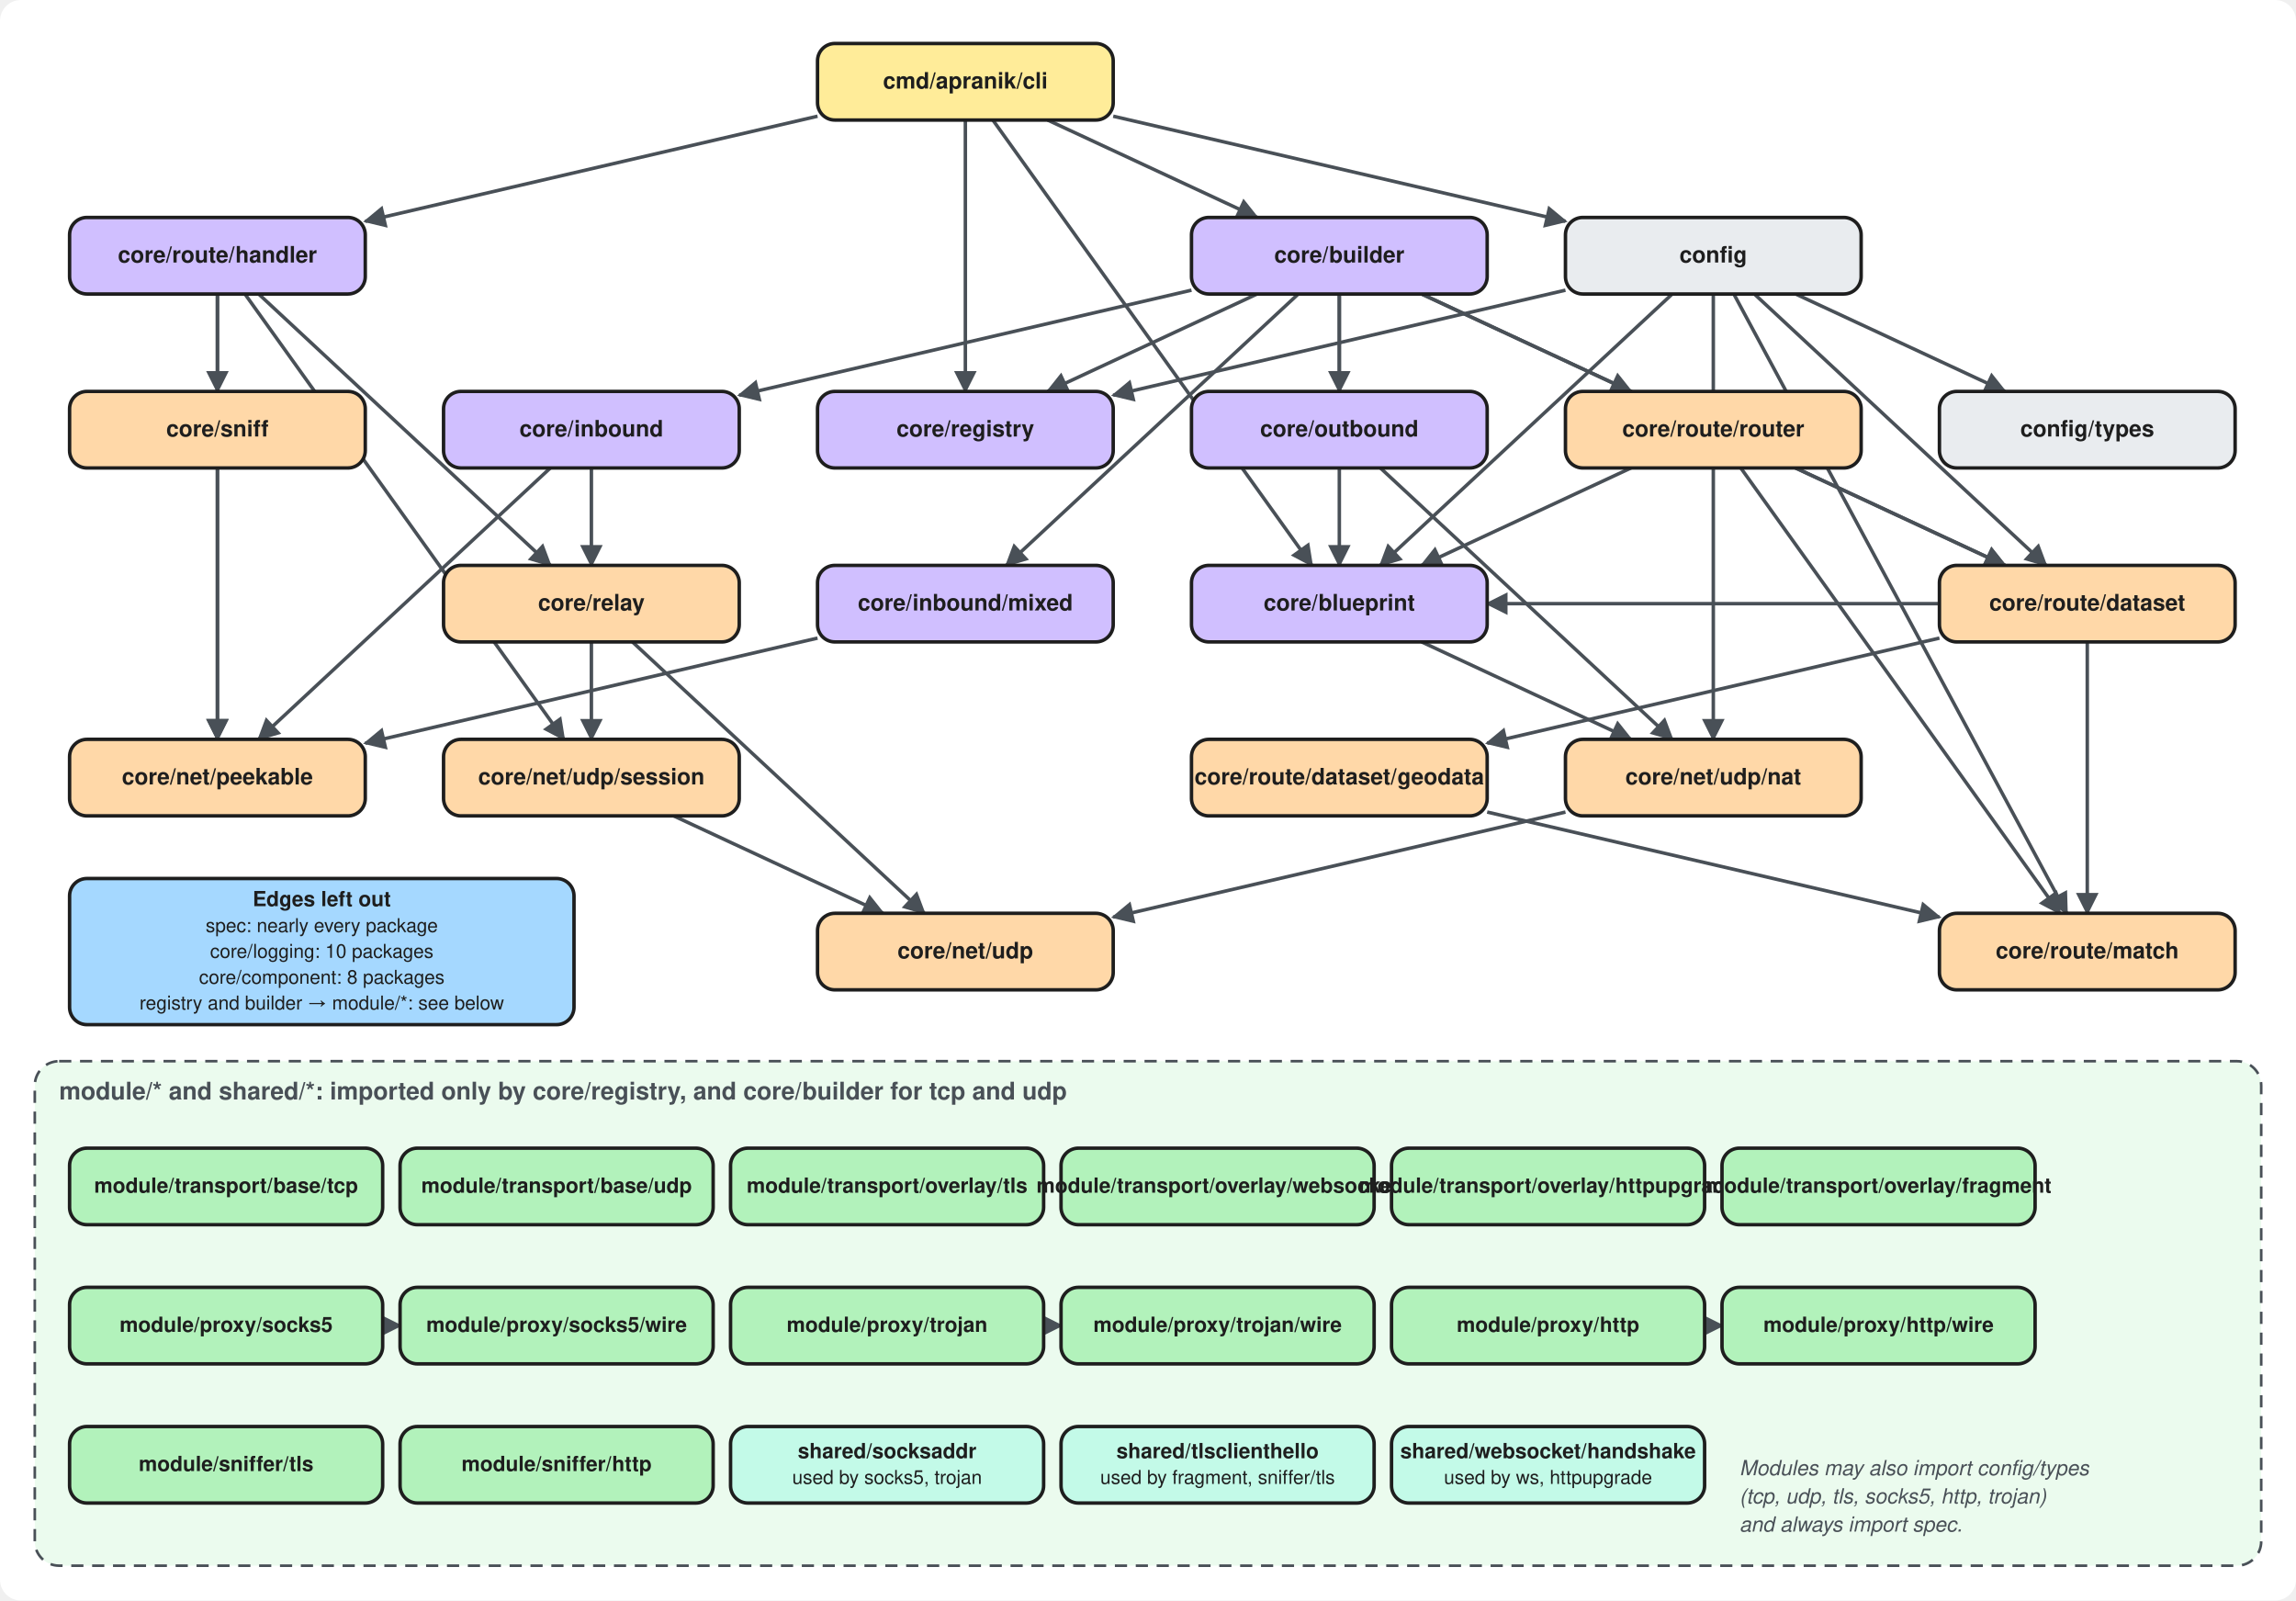
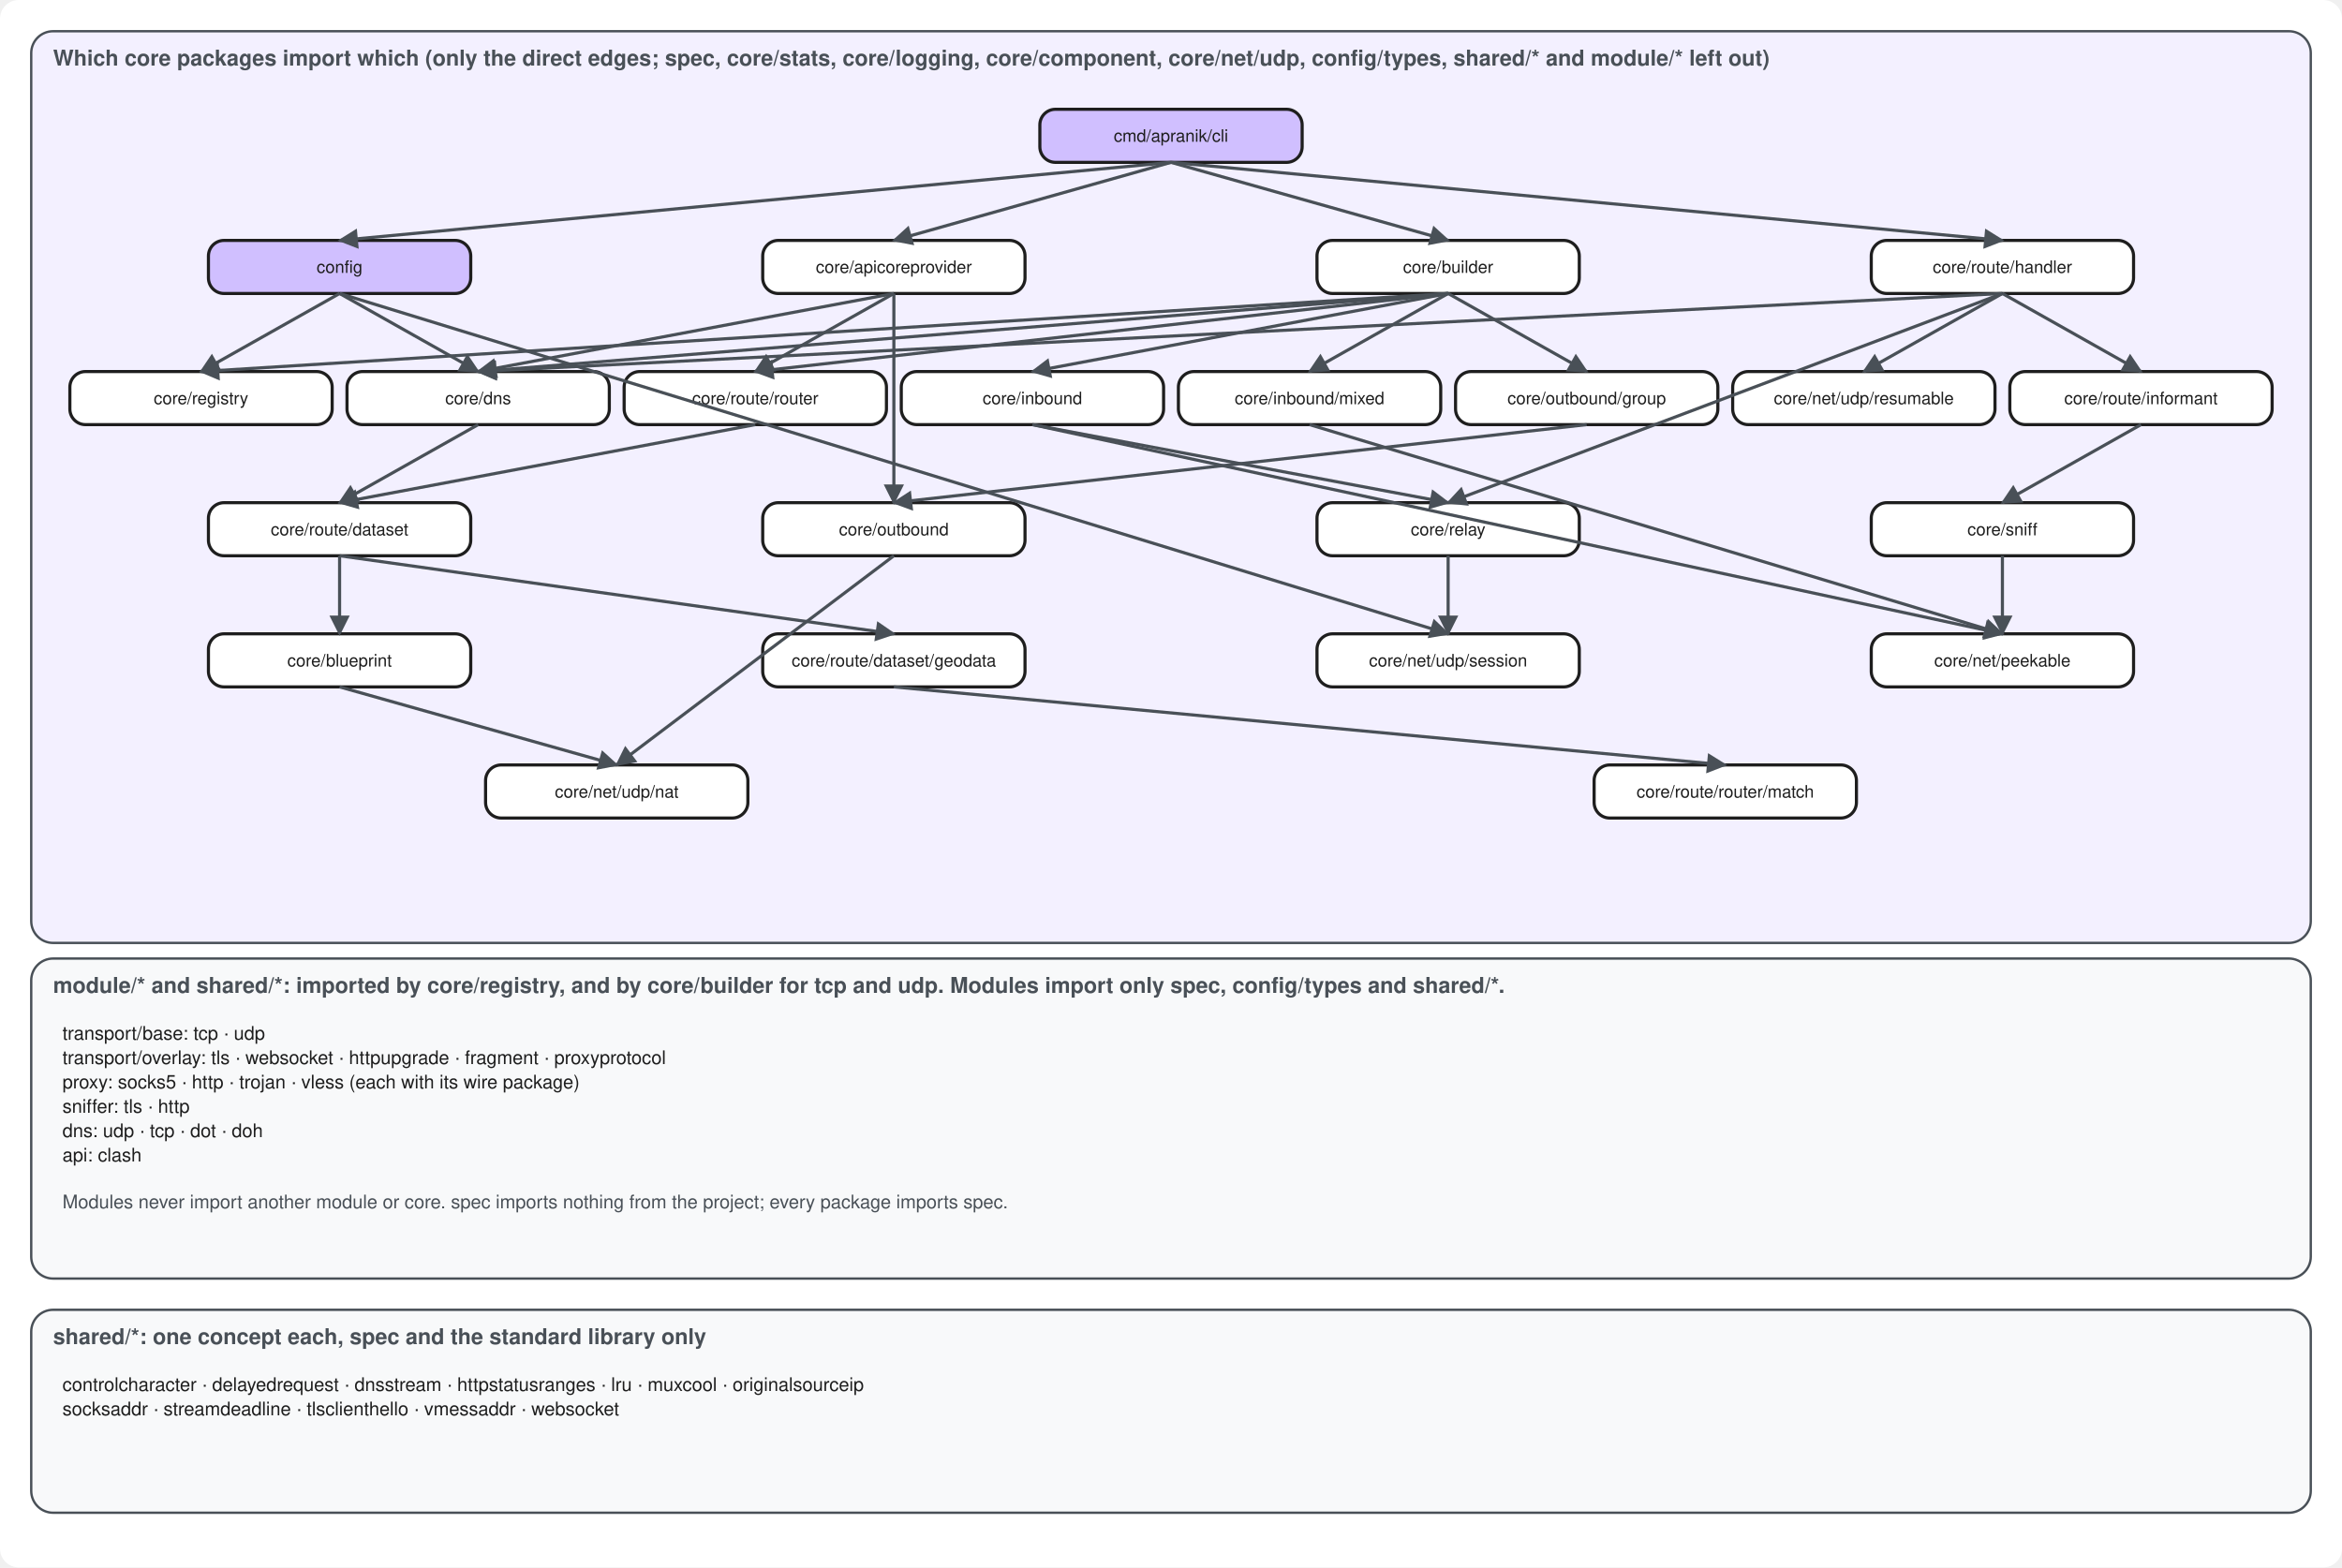
- <svg xmlns="http://www.w3.org/2000/svg" viewBox="0 0 1320 920" width="1320" height="920" role="img" aria-label="Package dependency graph generated from go list">
+ <svg xmlns="http://www.w3.org/2000/svg" viewBox="0 0 1500 1004" width="1500" height="1004" role="img" aria-label="Which packages import which: cmd/apranik/cli at the top imports config and core; core packages import down through builder, inbound, handler, router and relay to the leaf packages. module/* and shared/* sit below and are imported by core/registry. Modules never import core or each other.">
  <defs>
    <marker id="h0" viewBox="0 0 10 10" refX="9" refY="5" markerUnits="userSpaceOnUse" markerWidth="13" markerHeight="13" orient="auto-start-reverse">
      <path d="M0,0 L10,5 L0,10 z" fill="#495057" />
    </marker>
  </defs>
-   <rect x="0" y="0" width="1320" height="920" rx="12" fill="#ffffff" />
+   <rect x="0" y="0" width="1500" height="1004" rx="12" fill="#ffffff" />
  <g font-family="Helvetica, Arial, sans-serif" fill="#1e1e1e">
-     <rect x="20" y="610" width="1280" height="290" rx="14" fill="#ebfbee" stroke="#495057" stroke-width="1.5" stroke-dasharray="7 5" />
-     <text class="group-label" x="34" y="632" font-size="14" font-weight="bold" fill="#495057">module/* and shared/*: imported only by core/registry, and core/builder for tcp and udp</text>
-     <polyline points="220,762 230,762" fill="none" stroke="#495057" stroke-width="2" marker-end="url(#h0)" />
-     <polyline points="600,762 610,762" fill="none" stroke="#495057" stroke-width="2" marker-end="url(#h0)" />
-     <polyline points="980,762 990,762" fill="none" stroke="#495057" stroke-width="2" marker-end="url(#h0)" />
-     <polyline points="640,66.8 900,127.2" fill="none" stroke="#495057" stroke-width="2" marker-end="url(#h0)" />
-     <polyline points="555,69 555,225" fill="none" stroke="#495057" stroke-width="2" marker-end="url(#h0)" />
-     <polyline points="602.3,69 722.7,125" fill="none" stroke="#495057" stroke-width="2" marker-end="url(#h0)" />
-     <polyline points="470,66.8 210,127.2" fill="none" stroke="#495057" stroke-width="2" marker-end="url(#h0)" />
-     <polyline points="570.8,69 754.2,325" fill="none" stroke="#495057" stroke-width="2" marker-end="url(#h0)" />
-     <polyline points="1032.3,169 1152.7,225" fill="none" stroke="#495057" stroke-width="2" marker-end="url(#h0)" />
-     <polyline points="900,166.8 640,227.2" fill="none" stroke="#495057" stroke-width="2" marker-end="url(#h0)" />
-     <polyline points="961.4,169 793.6,325" fill="none" stroke="#495057" stroke-width="2" marker-end="url(#h0)" />
-     <polyline points="985,169 985,425" fill="none" stroke="#495057" stroke-width="2" marker-end="url(#h0)" />
-     <polyline points="1008.6,169 1176.3,325" fill="none" stroke="#495057" stroke-width="2" marker-end="url(#h0)" />
-     <polyline points="996.8,169 1188.2,525" fill="none" stroke="#495057" stroke-width="2" marker-end="url(#h0)" />
-     <polyline points="817.3,369 937.7,425" fill="none" stroke="#495057" stroke-width="2" marker-end="url(#h0)" />
-     <polyline points="770,169 770,325" fill="none" stroke="#495057" stroke-width="2" marker-end="url(#h0)" />
-     <polyline points="685,166.8 425,227.2" fill="none" stroke="#495057" stroke-width="2" marker-end="url(#h0)" />
-     <polyline points="770,169 770,225" fill="none" stroke="#495057" stroke-width="2" marker-end="url(#h0)" />
-     <polyline points="746.4,169 578.6,325" fill="none" stroke="#495057" stroke-width="2" marker-end="url(#h0)" />
-     <polyline points="722.7,169 602.3,225" fill="none" stroke="#495057" stroke-width="2" marker-end="url(#h0)" />
-     <polyline points="817.3,169 1152.7,325" fill="none" stroke="#495057" stroke-width="2" marker-end="url(#h0)" />
-     <polyline points="817.3,169 937.7,225" fill="none" stroke="#495057" stroke-width="2" marker-end="url(#h0)" />
-     <polyline points="937.7,269 817.3,325" fill="none" stroke="#495057" stroke-width="2" marker-end="url(#h0)" />
-     <polyline points="1032.3,269 1152.7,325" fill="none" stroke="#495057" stroke-width="2" marker-end="url(#h0)" />
-     <polyline points="1000.8,269 1184.2,525" fill="none" stroke="#495057" stroke-width="2" marker-end="url(#h0)" />
-     <polyline points="1115,347 855,347" fill="none" stroke="#495057" stroke-width="2" marker-end="url(#h0)" />
-     <polyline points="1115,366.8 855,427.2" fill="none" stroke="#495057" stroke-width="2" marker-end="url(#h0)" />
-     <polyline points="1200,369 1200,525" fill="none" stroke="#495057" stroke-width="2" marker-end="url(#h0)" />
-     <polyline points="855,466.8 1115,527.2" fill="none" stroke="#495057" stroke-width="2" marker-end="url(#h0)" />
-     <polyline points="316.4,269 148.7,425" fill="none" stroke="#495057" stroke-width="2" marker-end="url(#h0)" />
-     <polyline points="340,269 340,325" fill="none" stroke="#495057" stroke-width="2" marker-end="url(#h0)" />
-     <polyline points="470,366.8 210,427.2" fill="none" stroke="#495057" stroke-width="2" marker-end="url(#h0)" />
-     <polyline points="125,269 125,425" fill="none" stroke="#495057" stroke-width="2" marker-end="url(#h0)" />
-     <polyline points="793.6,269 961.4,425" fill="none" stroke="#495057" stroke-width="2" marker-end="url(#h0)" />
-     <polyline points="900,466.8 640,527.2" fill="none" stroke="#495057" stroke-width="2" marker-end="url(#h0)" />
-     <polyline points="387.3,469 507.7,525" fill="none" stroke="#495057" stroke-width="2" marker-end="url(#h0)" />
-     <polyline points="340,369 340,425" fill="none" stroke="#495057" stroke-width="2" marker-end="url(#h0)" />
-     <polyline points="363.6,369 531.4,525" fill="none" stroke="#495057" stroke-width="2" marker-end="url(#h0)" />
-     <polyline points="148.7,169 316.4,325" fill="none" stroke="#495057" stroke-width="2" marker-end="url(#h0)" />
-     <polyline points="125,169 125,225" fill="none" stroke="#495057" stroke-width="2" marker-end="url(#h0)" />
-     <polyline points="125,169 125,425" fill="none" stroke="#495057" stroke-width="2" marker-end="url(#h0)" />
-     <polyline points="140.8,169 324.2,425" fill="none" stroke="#495057" stroke-width="2" marker-end="url(#h0)" />
-     <rect x="40" y="660" width="180" height="44" rx="10" fill="#b2f2bb" stroke="#1e1e1e" stroke-width="2" />
-     <text x="130" y="685.6" text-anchor="middle" font-size="12" font-weight="bold">module/transport/base/tcp</text>
-     <rect x="230" y="660" width="180" height="44" rx="10" fill="#b2f2bb" stroke="#1e1e1e" stroke-width="2" />
-     <text x="320" y="685.6" text-anchor="middle" font-size="12" font-weight="bold">module/transport/base/udp</text>
-     <rect x="420" y="660" width="180" height="44" rx="10" fill="#b2f2bb" stroke="#1e1e1e" stroke-width="2" />
-     <text x="510" y="685.6" text-anchor="middle" font-size="12" font-weight="bold">module/transport/overlay/tls</text>
-     <rect x="610" y="660" width="180" height="44" rx="10" fill="#b2f2bb" stroke="#1e1e1e" stroke-width="2" />
-     <text x="700" y="685.6" text-anchor="middle" font-size="12" font-weight="bold">module/transport/overlay/websocket</text>
-     <rect x="800" y="660" width="180" height="44" rx="10" fill="#b2f2bb" stroke="#1e1e1e" stroke-width="2" />
-     <text x="890" y="685.6" text-anchor="middle" font-size="12" font-weight="bold">module/transport/overlay/httpupgrade</text>
-     <rect x="990" y="660" width="180" height="44" rx="10" fill="#b2f2bb" stroke="#1e1e1e" stroke-width="2" />
-     <text x="1080" y="685.6" text-anchor="middle" font-size="12" font-weight="bold">module/transport/overlay/fragment</text>
-     <rect x="40" y="740" width="180" height="44" rx="10" fill="#b2f2bb" stroke="#1e1e1e" stroke-width="2" />
-     <text x="130" y="765.6" text-anchor="middle" font-size="12" font-weight="bold">module/proxy/socks5</text>
-     <rect x="230" y="740" width="180" height="44" rx="10" fill="#b2f2bb" stroke="#1e1e1e" stroke-width="2" />
-     <text x="320" y="765.6" text-anchor="middle" font-size="12" font-weight="bold">module/proxy/socks5/wire</text>
-     <rect x="420" y="740" width="180" height="44" rx="10" fill="#b2f2bb" stroke="#1e1e1e" stroke-width="2" />
-     <text x="510" y="765.6" text-anchor="middle" font-size="12" font-weight="bold">module/proxy/trojan</text>
-     <rect x="610" y="740" width="180" height="44" rx="10" fill="#b2f2bb" stroke="#1e1e1e" stroke-width="2" />
-     <text x="700" y="765.6" text-anchor="middle" font-size="12" font-weight="bold">module/proxy/trojan/wire</text>
-     <rect x="800" y="740" width="180" height="44" rx="10" fill="#b2f2bb" stroke="#1e1e1e" stroke-width="2" />
-     <text x="890" y="765.6" text-anchor="middle" font-size="12" font-weight="bold">module/proxy/http</text>
-     <rect x="990" y="740" width="180" height="44" rx="10" fill="#b2f2bb" stroke="#1e1e1e" stroke-width="2" />
-     <text x="1080" y="765.6" text-anchor="middle" font-size="12" font-weight="bold">module/proxy/http/wire</text>
-     <rect x="40" y="820" width="180" height="44" rx="10" fill="#b2f2bb" stroke="#1e1e1e" stroke-width="2" />
-     <text x="130" y="845.6" text-anchor="middle" font-size="12" font-weight="bold">module/sniffer/tls</text>
-     <rect x="230" y="820" width="180" height="44" rx="10" fill="#b2f2bb" stroke="#1e1e1e" stroke-width="2" />
-     <text x="320" y="845.6" text-anchor="middle" font-size="12" font-weight="bold">module/sniffer/http</text>
-     <rect x="420" y="820" width="180" height="44" rx="10" fill="#c3fae8" stroke="#1e1e1e" stroke-width="2" />
-     <text x="510" y="838.2" text-anchor="middle" font-size="12" font-weight="bold">shared/socksaddr</text>
-     <text x="510" y="853" text-anchor="middle" font-size="11">used by socks5, trojan</text>
-     <rect x="610" y="820" width="180" height="44" rx="10" fill="#c3fae8" stroke="#1e1e1e" stroke-width="2" />
-     <text x="700" y="838.2" text-anchor="middle" font-size="12" font-weight="bold">shared/tlsclienthello</text>
-     <text x="700" y="853" text-anchor="middle" font-size="11">used by fragment, sniffer/tls</text>
-     <rect x="800" y="820" width="180" height="44" rx="10" fill="#c3fae8" stroke="#1e1e1e" stroke-width="2" />
-     <text x="890" y="838.2" text-anchor="middle" font-size="12" font-weight="bold">shared/websocket/handshake</text>
-     <text x="890" y="853" text-anchor="middle" font-size="11">used by ws, httpupgrade</text>
-     <text x="1000" y="848" font-size="12" font-style="italic" fill="#495057">Modules may also import config/types</text>
-     <text x="1000" y="864.2" font-size="12" font-style="italic" fill="#495057">(tcp, udp, tls, socks5, http, trojan)</text>
-     <text x="1000" y="880.4" font-size="12" font-style="italic" fill="#495057">and always import spec.</text>
-     <rect x="470" y="25" width="170" height="44" rx="10" fill="#ffec99" stroke="#1e1e1e" stroke-width="2" />
-     <text x="555" y="50.9" text-anchor="middle" font-size="13" font-weight="bold">cmd/apranik/cli</text>
-     <rect x="900" y="125" width="170" height="44" rx="10" fill="#e9ecef" stroke="#1e1e1e" stroke-width="2" />
-     <text x="985" y="150.9" text-anchor="middle" font-size="13" font-weight="bold">config</text>
-     <rect x="685" y="125" width="170" height="44" rx="10" fill="#d0bfff" stroke="#1e1e1e" stroke-width="2" />
-     <text x="770" y="150.9" text-anchor="middle" font-size="13" font-weight="bold">core/builder</text>
-     <rect x="40" y="125" width="170" height="44" rx="10" fill="#d0bfff" stroke="#1e1e1e" stroke-width="2" />
-     <text x="125" y="150.9" text-anchor="middle" font-size="13" font-weight="bold">core/route/handler</text>
-     <rect x="1115" y="225" width="170" height="44" rx="10" fill="#e9ecef" stroke="#1e1e1e" stroke-width="2" />
-     <text x="1200" y="250.9" text-anchor="middle" font-size="13" font-weight="bold">config/types</text>
-     <rect x="470" y="225" width="170" height="44" rx="10" fill="#d0bfff" stroke="#1e1e1e" stroke-width="2" />
-     <text x="555" y="250.9" text-anchor="middle" font-size="13" font-weight="bold">core/registry</text>
-     <rect x="900" y="225" width="170" height="44" rx="10" fill="#ffd8a8" stroke="#1e1e1e" stroke-width="2" />
-     <text x="985" y="250.9" text-anchor="middle" font-size="13" font-weight="bold">core/route/router</text>
-     <rect x="255" y="225" width="170" height="44" rx="10" fill="#d0bfff" stroke="#1e1e1e" stroke-width="2" />
-     <text x="340" y="250.9" text-anchor="middle" font-size="13" font-weight="bold">core/inbound</text>
-     <rect x="685" y="225" width="170" height="44" rx="10" fill="#d0bfff" stroke="#1e1e1e" stroke-width="2" />
-     <text x="770" y="250.9" text-anchor="middle" font-size="13" font-weight="bold">core/outbound</text>
-     <rect x="40" y="225" width="170" height="44" rx="10" fill="#ffd8a8" stroke="#1e1e1e" stroke-width="2" />
-     <text x="125" y="250.9" text-anchor="middle" font-size="13" font-weight="bold">core/sniff</text>
-     <rect x="685" y="325" width="170" height="44" rx="10" fill="#d0bfff" stroke="#1e1e1e" stroke-width="2" />
-     <text x="770" y="350.9" text-anchor="middle" font-size="13" font-weight="bold">core/blueprint</text>
-     <rect x="1115" y="325" width="170" height="44" rx="10" fill="#ffd8a8" stroke="#1e1e1e" stroke-width="2" />
-     <text x="1200" y="350.9" text-anchor="middle" font-size="13" font-weight="bold">core/route/dataset</text>
-     <rect x="470" y="325" width="170" height="44" rx="10" fill="#d0bfff" stroke="#1e1e1e" stroke-width="2" />
-     <text x="555" y="350.9" text-anchor="middle" font-size="13" font-weight="bold">core/inbound/mixed</text>
-     <rect x="255" y="325" width="170" height="44" rx="10" fill="#ffd8a8" stroke="#1e1e1e" stroke-width="2" />
-     <text x="340" y="350.9" text-anchor="middle" font-size="13" font-weight="bold">core/relay</text>
-     <rect x="685" y="425" width="170" height="44" rx="10" fill="#ffd8a8" stroke="#1e1e1e" stroke-width="2" />
-     <text x="770" y="450.9" text-anchor="middle" font-size="13" font-weight="bold">core/route/dataset/geodata</text>
-     <rect x="900" y="425" width="170" height="44" rx="10" fill="#ffd8a8" stroke="#1e1e1e" stroke-width="2" />
-     <text x="985" y="450.9" text-anchor="middle" font-size="13" font-weight="bold">core/net/udp/nat</text>
-     <rect x="255" y="425" width="170" height="44" rx="10" fill="#ffd8a8" stroke="#1e1e1e" stroke-width="2" />
-     <text x="340" y="450.9" text-anchor="middle" font-size="13" font-weight="bold">core/net/udp/session</text>
-     <rect x="40" y="425" width="170" height="44" rx="10" fill="#ffd8a8" stroke="#1e1e1e" stroke-width="2" />
-     <text x="125" y="450.9" text-anchor="middle" font-size="13" font-weight="bold">core/net/peekable</text>
-     <rect x="1115" y="525" width="170" height="44" rx="10" fill="#ffd8a8" stroke="#1e1e1e" stroke-width="2" />
-     <text x="1200" y="550.9" text-anchor="middle" font-size="13" font-weight="bold">core/route/match</text>
-     <rect x="470" y="525" width="170" height="44" rx="10" fill="#ffd8a8" stroke="#1e1e1e" stroke-width="2" />
-     <text x="555" y="550.9" text-anchor="middle" font-size="13" font-weight="bold">core/net/udp</text>
-     <rect x="40" y="505" width="290" height="84" rx="10" fill="#a5d8ff" stroke="#1e1e1e" stroke-width="2" />
-     <text x="185" y="520.9" text-anchor="middle" font-size="12" font-weight="bold">Edges left out</text>
-     <text x="185" y="535.8" text-anchor="middle" font-size="11">spec: nearly every package</text>
-     <text x="185" y="550.6" text-anchor="middle" font-size="11">core/logging: 10 packages</text>
-     <text x="185" y="565.5" text-anchor="middle" font-size="11">core/component: 8 packages</text>
-     <text x="185" y="580.3" text-anchor="middle" font-size="11">registry and builder → module/*: see below</text>
+     <rect x="20" y="20" width="1460" height="584" rx="14" fill="#f3f0ff" stroke="#495057" stroke-width="1.5" />
+     <text x="34" y="42" font-size="14" font-weight="bold" fill="#495057">Which core packages import which (only the direct edges; spec, core/stats, core/logging, core/component, core/net/udp, config/types, shared/* and module/* left out)</text>
+     <rect x="20" y="614" width="1460" height="205" rx="14" fill="#f8f9fa" stroke="#495057" stroke-width="1.5" />
+     <text x="34" y="636" font-size="14" font-weight="bold" fill="#495057">module/* and shared/*: imported by core/registry, and by core/builder for tcp and udp. Modules import only spec, config/types and shared/*.</text>
+     <rect x="20" y="839" width="1460" height="130" rx="14" fill="#f8f9fa" stroke="#495057" stroke-width="1.5" />
+     <text x="34" y="861" font-size="14" font-weight="bold" fill="#495057">shared/*: one concept each, spec and the standard library only</text>
+     <rect x="666.0" y="70" width="168" height="34" rx="10" fill="#d0bfff" stroke="#1e1e1e" stroke-width="2" />
+     <text x="750.0" y="90.8" font-size="11" text-anchor="middle">
+       <tspan x="750.0" dy="0.0">cmd/apranik/cli</tspan>
+     </text>
+     <rect x="133.5" y="154" width="168" height="34" rx="10" fill="#d0bfff" stroke="#1e1e1e" stroke-width="2" />
+     <text x="217.5" y="174.8" font-size="11" text-anchor="middle">
+       <tspan x="217.5" dy="0.0">config</tspan>
+     </text>
+     <rect x="488.5" y="154" width="168" height="34" rx="10" fill="#ffffff" stroke="#1e1e1e" stroke-width="2" />
+     <text x="572.5" y="174.8" font-size="11" text-anchor="middle">
+       <tspan x="572.5" dy="0.0">core/apicoreprovider</tspan>
+     </text>
+     <rect x="843.5" y="154" width="168" height="34" rx="10" fill="#ffffff" stroke="#1e1e1e" stroke-width="2" />
+     <text x="927.5" y="174.8" font-size="11" text-anchor="middle">
+       <tspan x="927.5" dy="0.0">core/builder</tspan>
+     </text>
+     <rect x="1198.5" y="154" width="168" height="34" rx="10" fill="#ffffff" stroke="#1e1e1e" stroke-width="2" />
+     <text x="1282.5" y="174.8" font-size="11" text-anchor="middle">
+       <tspan x="1282.5" dy="0.0">core/route/handler</tspan>
+     </text>
+     <rect x="133.5" y="406" width="168" height="34" rx="10" fill="#ffffff" stroke="#1e1e1e" stroke-width="2" />
+     <text x="217.5" y="426.9" font-size="11" text-anchor="middle">
+       <tspan x="217.5" dy="0.0">core/blueprint</tspan>
+     </text>
+     <rect x="488.5" y="406" width="168" height="34" rx="10" fill="#ffffff" stroke="#1e1e1e" stroke-width="2" />
+     <text x="572.5" y="426.9" font-size="11" text-anchor="middle">
+       <tspan x="572.5" dy="0.0">core/route/dataset/geodata</tspan>
+     </text>
+     <rect x="843.5" y="406" width="168" height="34" rx="10" fill="#ffffff" stroke="#1e1e1e" stroke-width="2" />
+     <text x="927.5" y="426.9" font-size="11" text-anchor="middle">
+       <tspan x="927.5" dy="0.0">core/net/udp/session</tspan>
+     </text>
+     <rect x="1198.5" y="406" width="168" height="34" rx="10" fill="#ffffff" stroke="#1e1e1e" stroke-width="2" />
+     <text x="1282.5" y="426.9" font-size="11" text-anchor="middle">
+       <tspan x="1282.5" dy="0.0">core/net/peekable</tspan>
+     </text>
+     <rect x="44.75" y="238" width="168" height="34" rx="10" fill="#ffffff" stroke="#1e1e1e" stroke-width="2" />
+     <text x="128.75" y="258.9" font-size="11" text-anchor="middle">
+       <tspan x="128.75" dy="0.0">core/registry</tspan>
+     </text>
+     <rect x="222.25" y="238" width="168" height="34" rx="10" fill="#ffffff" stroke="#1e1e1e" stroke-width="2" />
+     <text x="306.25" y="258.9" font-size="11" text-anchor="middle">
+       <tspan x="306.25" dy="0.0">core/dns</tspan>
+     </text>
+     <rect x="399.75" y="238" width="168" height="34" rx="10" fill="#ffffff" stroke="#1e1e1e" stroke-width="2" />
+     <text x="483.75" y="258.9" font-size="11" text-anchor="middle">
+       <tspan x="483.75" dy="0.0">core/route/router</tspan>
+     </text>
+     <rect x="577.25" y="238" width="168" height="34" rx="10" fill="#ffffff" stroke="#1e1e1e" stroke-width="2" />
+     <text x="661.25" y="258.9" font-size="11" text-anchor="middle">
+       <tspan x="661.25" dy="0.0">core/inbound</tspan>
+     </text>
+     <rect x="754.75" y="238" width="168" height="34" rx="10" fill="#ffffff" stroke="#1e1e1e" stroke-width="2" />
+     <text x="838.75" y="258.9" font-size="11" text-anchor="middle">
+       <tspan x="838.75" dy="0.0">core/inbound/mixed</tspan>
+     </text>
+     <rect x="932.25" y="238" width="168" height="34" rx="10" fill="#ffffff" stroke="#1e1e1e" stroke-width="2" />
+     <text x="1016.25" y="258.9" font-size="11" text-anchor="middle">
+       <tspan x="1016.25" dy="0.0">core/outbound/group</tspan>
+     </text>
+     <rect x="1109.75" y="238" width="168" height="34" rx="10" fill="#ffffff" stroke="#1e1e1e" stroke-width="2" />
+     <text x="1193.75" y="258.9" font-size="11" text-anchor="middle">
+       <tspan x="1193.75" dy="0.0">core/net/udp/resumable</tspan>
+     </text>
+     <rect x="1287.25" y="238" width="168" height="34" rx="10" fill="#ffffff" stroke="#1e1e1e" stroke-width="2" />
+     <text x="1371.25" y="258.9" font-size="11" text-anchor="middle">
+       <tspan x="1371.25" dy="0.0">core/route/informant</tspan>
+     </text>
+     <rect x="311.0" y="490" width="168" height="34" rx="10" fill="#ffffff" stroke="#1e1e1e" stroke-width="2" />
+     <text x="395.0" y="510.9" font-size="11" text-anchor="middle">
+       <tspan x="395.0" dy="0.0">core/net/udp/nat</tspan>
+     </text>
+     <rect x="1021.0" y="490" width="168" height="34" rx="10" fill="#ffffff" stroke="#1e1e1e" stroke-width="2" />
+     <text x="1105.0" y="510.9" font-size="11" text-anchor="middle">
+       <tspan x="1105.0" dy="0.0">core/route/router/match</tspan>
+     </text>
+     <rect x="133.5" y="322" width="168" height="34" rx="10" fill="#ffffff" stroke="#1e1e1e" stroke-width="2" />
+     <text x="217.5" y="342.9" font-size="11" text-anchor="middle">
+       <tspan x="217.5" dy="0.0">core/route/dataset</tspan>
+     </text>
+     <rect x="488.5" y="322" width="168" height="34" rx="10" fill="#ffffff" stroke="#1e1e1e" stroke-width="2" />
+     <text x="572.5" y="342.9" font-size="11" text-anchor="middle">
+       <tspan x="572.5" dy="0.0">core/outbound</tspan>
+     </text>
+     <rect x="843.5" y="322" width="168" height="34" rx="10" fill="#ffffff" stroke="#1e1e1e" stroke-width="2" />
+     <text x="927.5" y="342.9" font-size="11" text-anchor="middle">
+       <tspan x="927.5" dy="0.0">core/relay</tspan>
+     </text>
+     <rect x="1198.5" y="322" width="168" height="34" rx="10" fill="#ffffff" stroke="#1e1e1e" stroke-width="2" />
+     <text x="1282.5" y="342.9" font-size="11" text-anchor="middle">
+       <tspan x="1282.5" dy="0.0">core/sniff</tspan>
+     </text>
+     <polyline points="750.0,104 217.5,154" fill="none" stroke="#495057" stroke-width="2" marker-end="url(#h0)" />
+     <polyline points="750.0,104 572.5,154" fill="none" stroke="#495057" stroke-width="2" marker-end="url(#h0)" />
+     <polyline points="750.0,104 927.5,154" fill="none" stroke="#495057" stroke-width="2" marker-end="url(#h0)" />
+     <polyline points="750.0,104 1282.5,154" fill="none" stroke="#495057" stroke-width="2" marker-end="url(#h0)" />
+     <polyline points="217.5,188 306.25,238" fill="none" stroke="#495057" stroke-width="2" marker-end="url(#h0)" />
+     <polyline points="217.5,188 927.5,406" fill="none" stroke="#495057" stroke-width="2" marker-end="url(#h0)" />
+     <polyline points="217.5,188 128.75,238" fill="none" stroke="#495057" stroke-width="2" marker-end="url(#h0)" />
+     <polyline points="572.5,188 306.25,238" fill="none" stroke="#495057" stroke-width="2" marker-end="url(#h0)" />
+     <polyline points="572.5,188 572.5,322" fill="none" stroke="#495057" stroke-width="2" marker-end="url(#h0)" />
+     <polyline points="572.5,188 483.75,238" fill="none" stroke="#495057" stroke-width="2" marker-end="url(#h0)" />
+     <polyline points="217.5,440 395.0,490" fill="none" stroke="#495057" stroke-width="2" marker-end="url(#h0)" />
+     <polyline points="927.5,188 306.25,238" fill="none" stroke="#495057" stroke-width="2" marker-end="url(#h0)" />
+     <polyline points="927.5,188 661.25,238" fill="none" stroke="#495057" stroke-width="2" marker-end="url(#h0)" />
+     <polyline points="927.5,188 838.75,238" fill="none" stroke="#495057" stroke-width="2" marker-end="url(#h0)" />
+     <polyline points="927.5,188 1016.25,238" fill="none" stroke="#495057" stroke-width="2" marker-end="url(#h0)" />
+     <polyline points="927.5,188 128.75,238" fill="none" stroke="#495057" stroke-width="2" marker-end="url(#h0)" />
+     <polyline points="927.5,188 483.75,238" fill="none" stroke="#495057" stroke-width="2" marker-end="url(#h0)" />
+     <polyline points="306.25,272 217.5,322" fill="none" stroke="#495057" stroke-width="2" marker-end="url(#h0)" />
+     <polyline points="661.25,272 1282.5,406" fill="none" stroke="#495057" stroke-width="2" marker-end="url(#h0)" />
+     <polyline points="661.25,272 927.5,322" fill="none" stroke="#495057" stroke-width="2" marker-end="url(#h0)" />
+     <polyline points="838.75,272 1282.5,406" fill="none" stroke="#495057" stroke-width="2" marker-end="url(#h0)" />
+     <polyline points="572.5,356 395.0,490" fill="none" stroke="#495057" stroke-width="2" marker-end="url(#h0)" />
+     <polyline points="1016.25,272 572.5,322" fill="none" stroke="#495057" stroke-width="2" marker-end="url(#h0)" />
+     <polyline points="927.5,356 927.5,406" fill="none" stroke="#495057" stroke-width="2" marker-end="url(#h0)" />
+     <polyline points="217.5,356 217.5,406" fill="none" stroke="#495057" stroke-width="2" marker-end="url(#h0)" />
+     <polyline points="217.5,356 572.5,406" fill="none" stroke="#495057" stroke-width="2" marker-end="url(#h0)" />
+     <polyline points="572.5,440 1105.0,490" fill="none" stroke="#495057" stroke-width="2" marker-end="url(#h0)" />
+     <polyline points="1282.5,188 306.25,238" fill="none" stroke="#495057" stroke-width="2" marker-end="url(#h0)" />
+     <polyline points="1282.5,188 1193.75,238" fill="none" stroke="#495057" stroke-width="2" marker-end="url(#h0)" />
+     <polyline points="1282.5,188 927.5,322" fill="none" stroke="#495057" stroke-width="2" marker-end="url(#h0)" />
+     <polyline points="1282.5,188 1371.25,238" fill="none" stroke="#495057" stroke-width="2" marker-end="url(#h0)" />
+     <polyline points="1371.25,272 1282.5,322" fill="none" stroke="#495057" stroke-width="2" marker-end="url(#h0)" />
+     <polyline points="483.75,272 217.5,322" fill="none" stroke="#495057" stroke-width="2" marker-end="url(#h0)" />
+     <polyline points="1282.5,356 1282.5,406" fill="none" stroke="#495057" stroke-width="2" marker-end="url(#h0)" />
+     <text x="40" y="666" font-size="12" text-anchor="start">
+       <tspan x="40" dy="0.0">transport/base: tcp · udp</tspan>
+       <tspan x="40" dy="15.6">transport/overlay: tls · websocket · httpupgrade · fragment · proxyprotocol</tspan>
+       <tspan x="40" dy="15.6">proxy: socks5 · http · trojan · vless (each with its wire package)</tspan>
+       <tspan x="40" dy="15.6">sniffer: tls · http</tspan>
+       <tspan x="40" dy="15.6">dns: udp · tcp · dot · doh</tspan>
+       <tspan x="40" dy="15.6">api: clash</tspan>
+     </text>
+     <text x="40" y="774" font-size="12" text-anchor="start" fill="#495057">
+       <tspan x="40" dy="0.0">Modules never import another module or core. spec imports nothing from the project; every package imports spec.</tspan>
+     </text>
+     <text x="40" y="891" font-size="12" text-anchor="start">
+       <tspan x="40" dy="0.0">controlcharacter  ·  delayedrequest  ·  dnsstream  ·  httpstatusranges  ·  lru  ·  muxcool  ·  originalsourceip</tspan>
+       <tspan x="40" dy="15.6">socksaddr  ·  streamdeadline  ·  tlsclienthello  ·  vmessaddr  ·  websocket</tspan>
+     </text>
  </g>
</svg>
